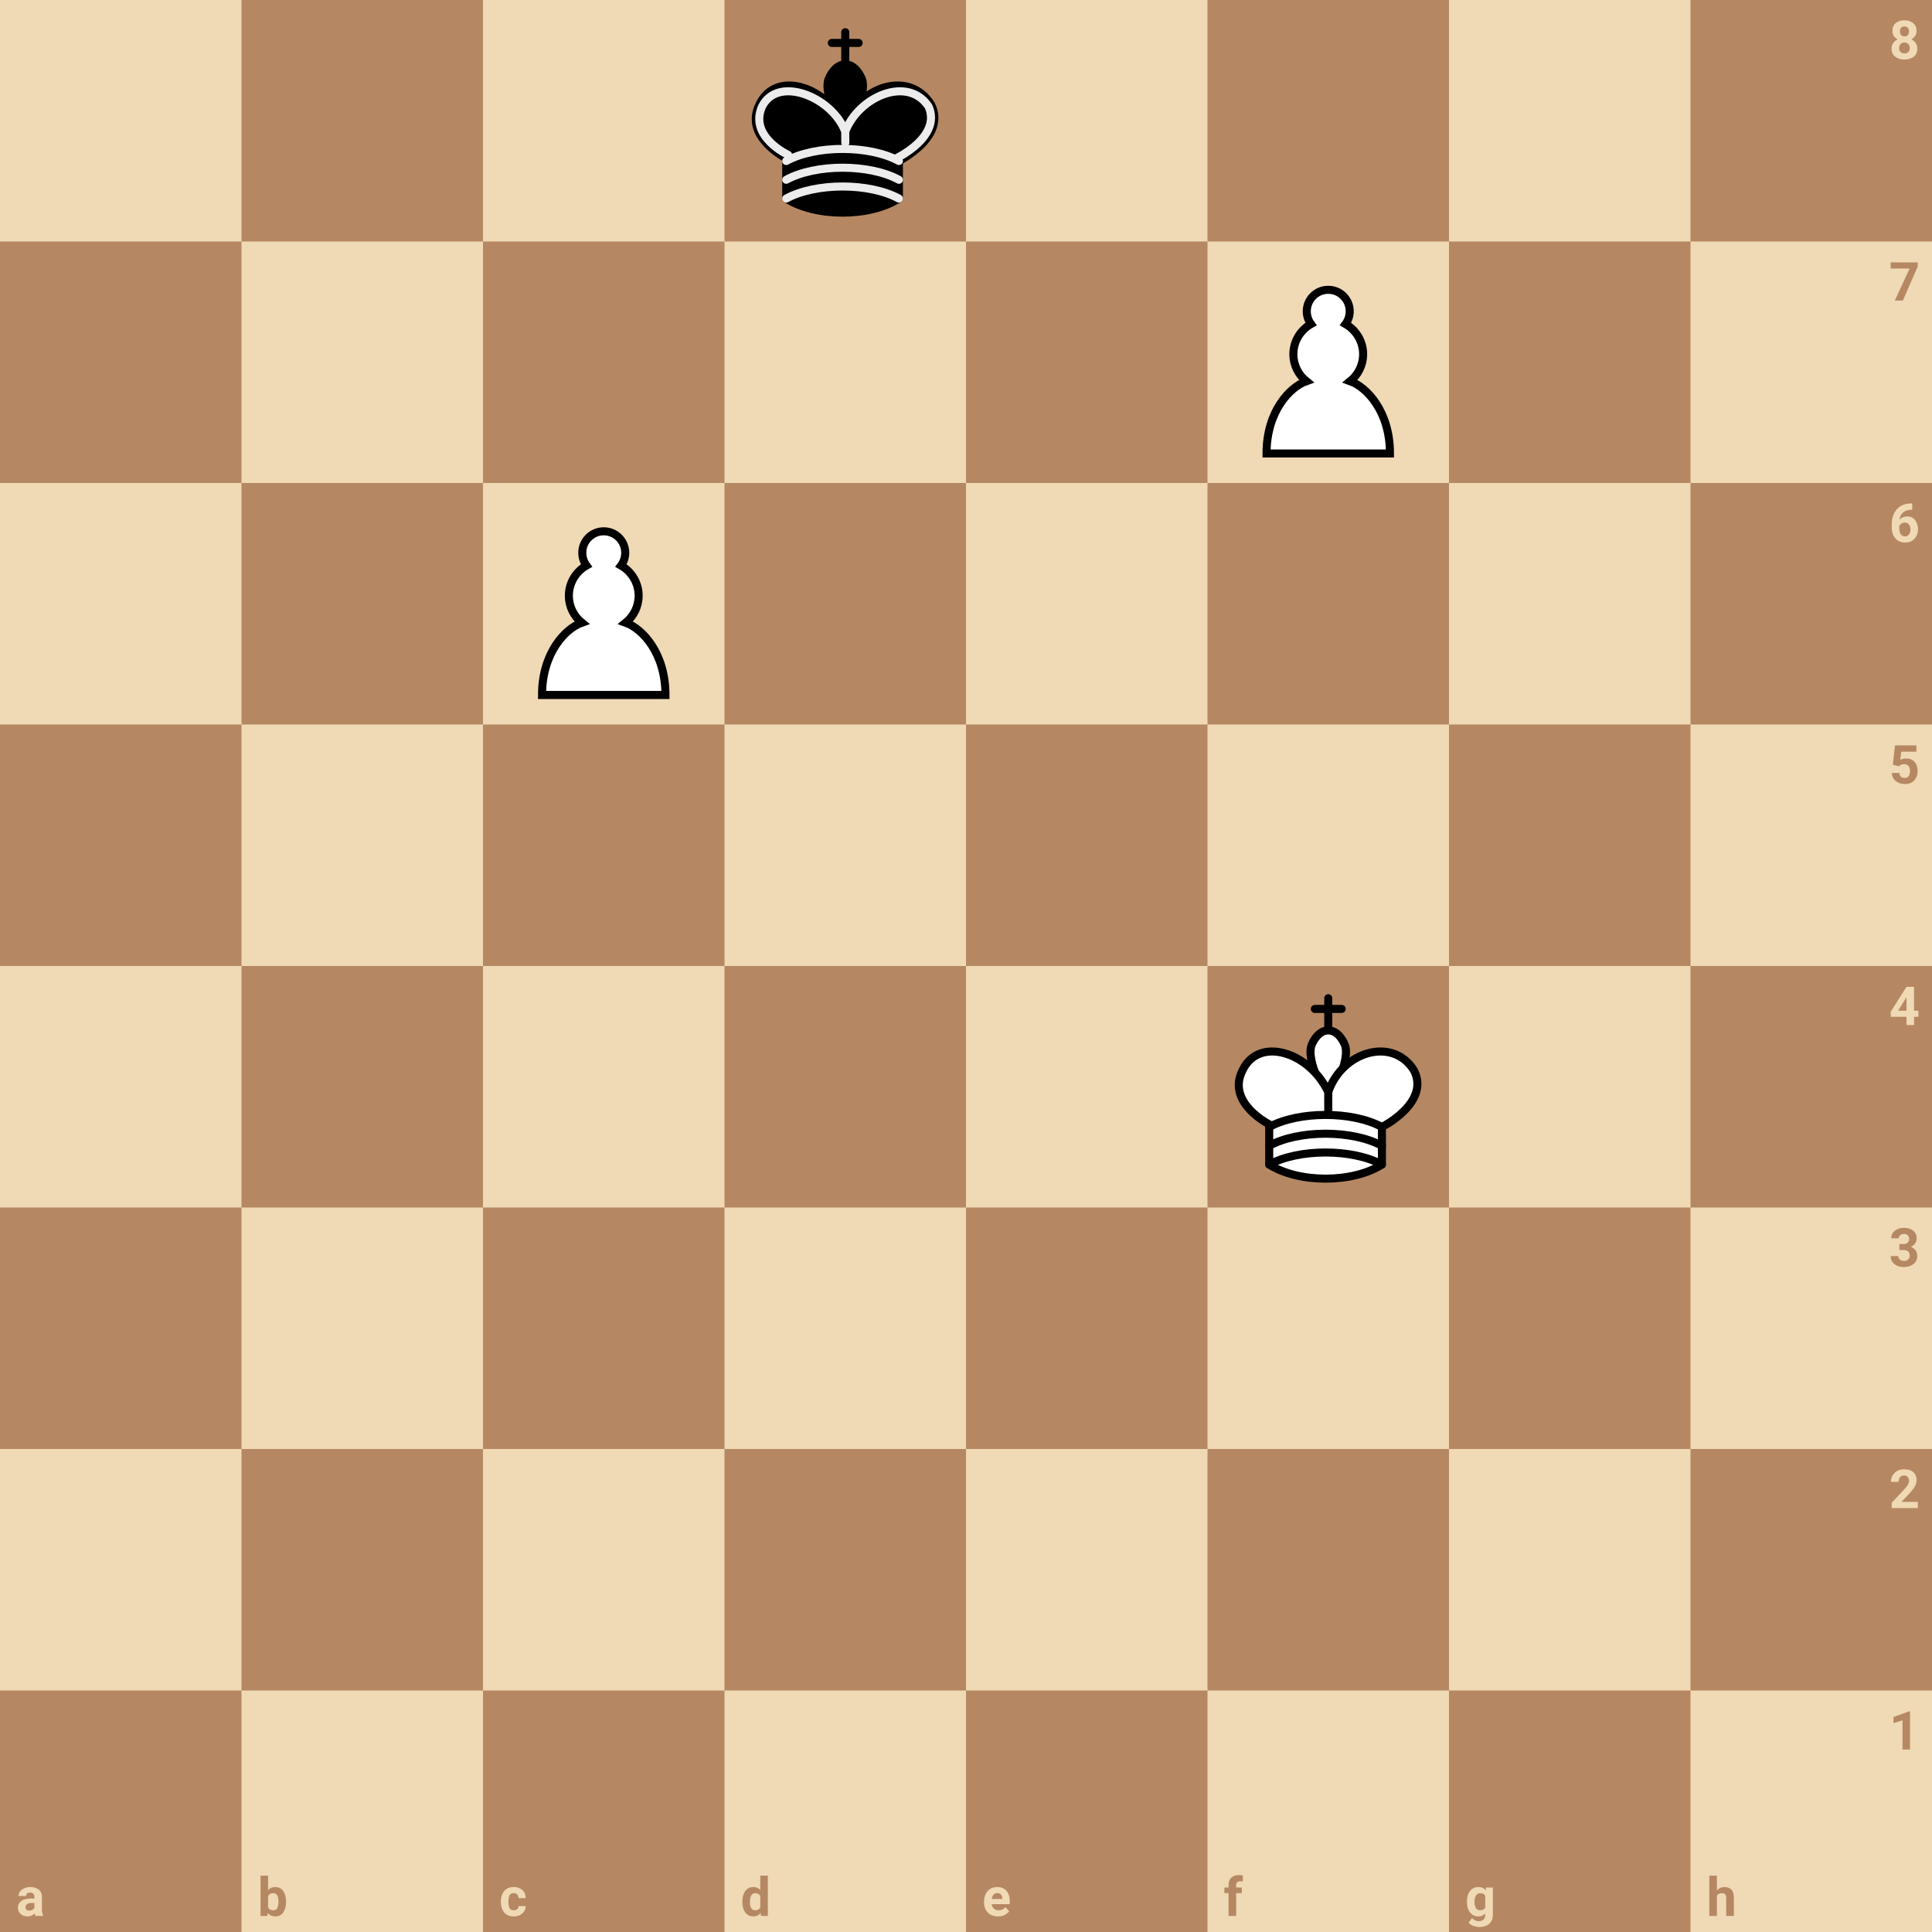
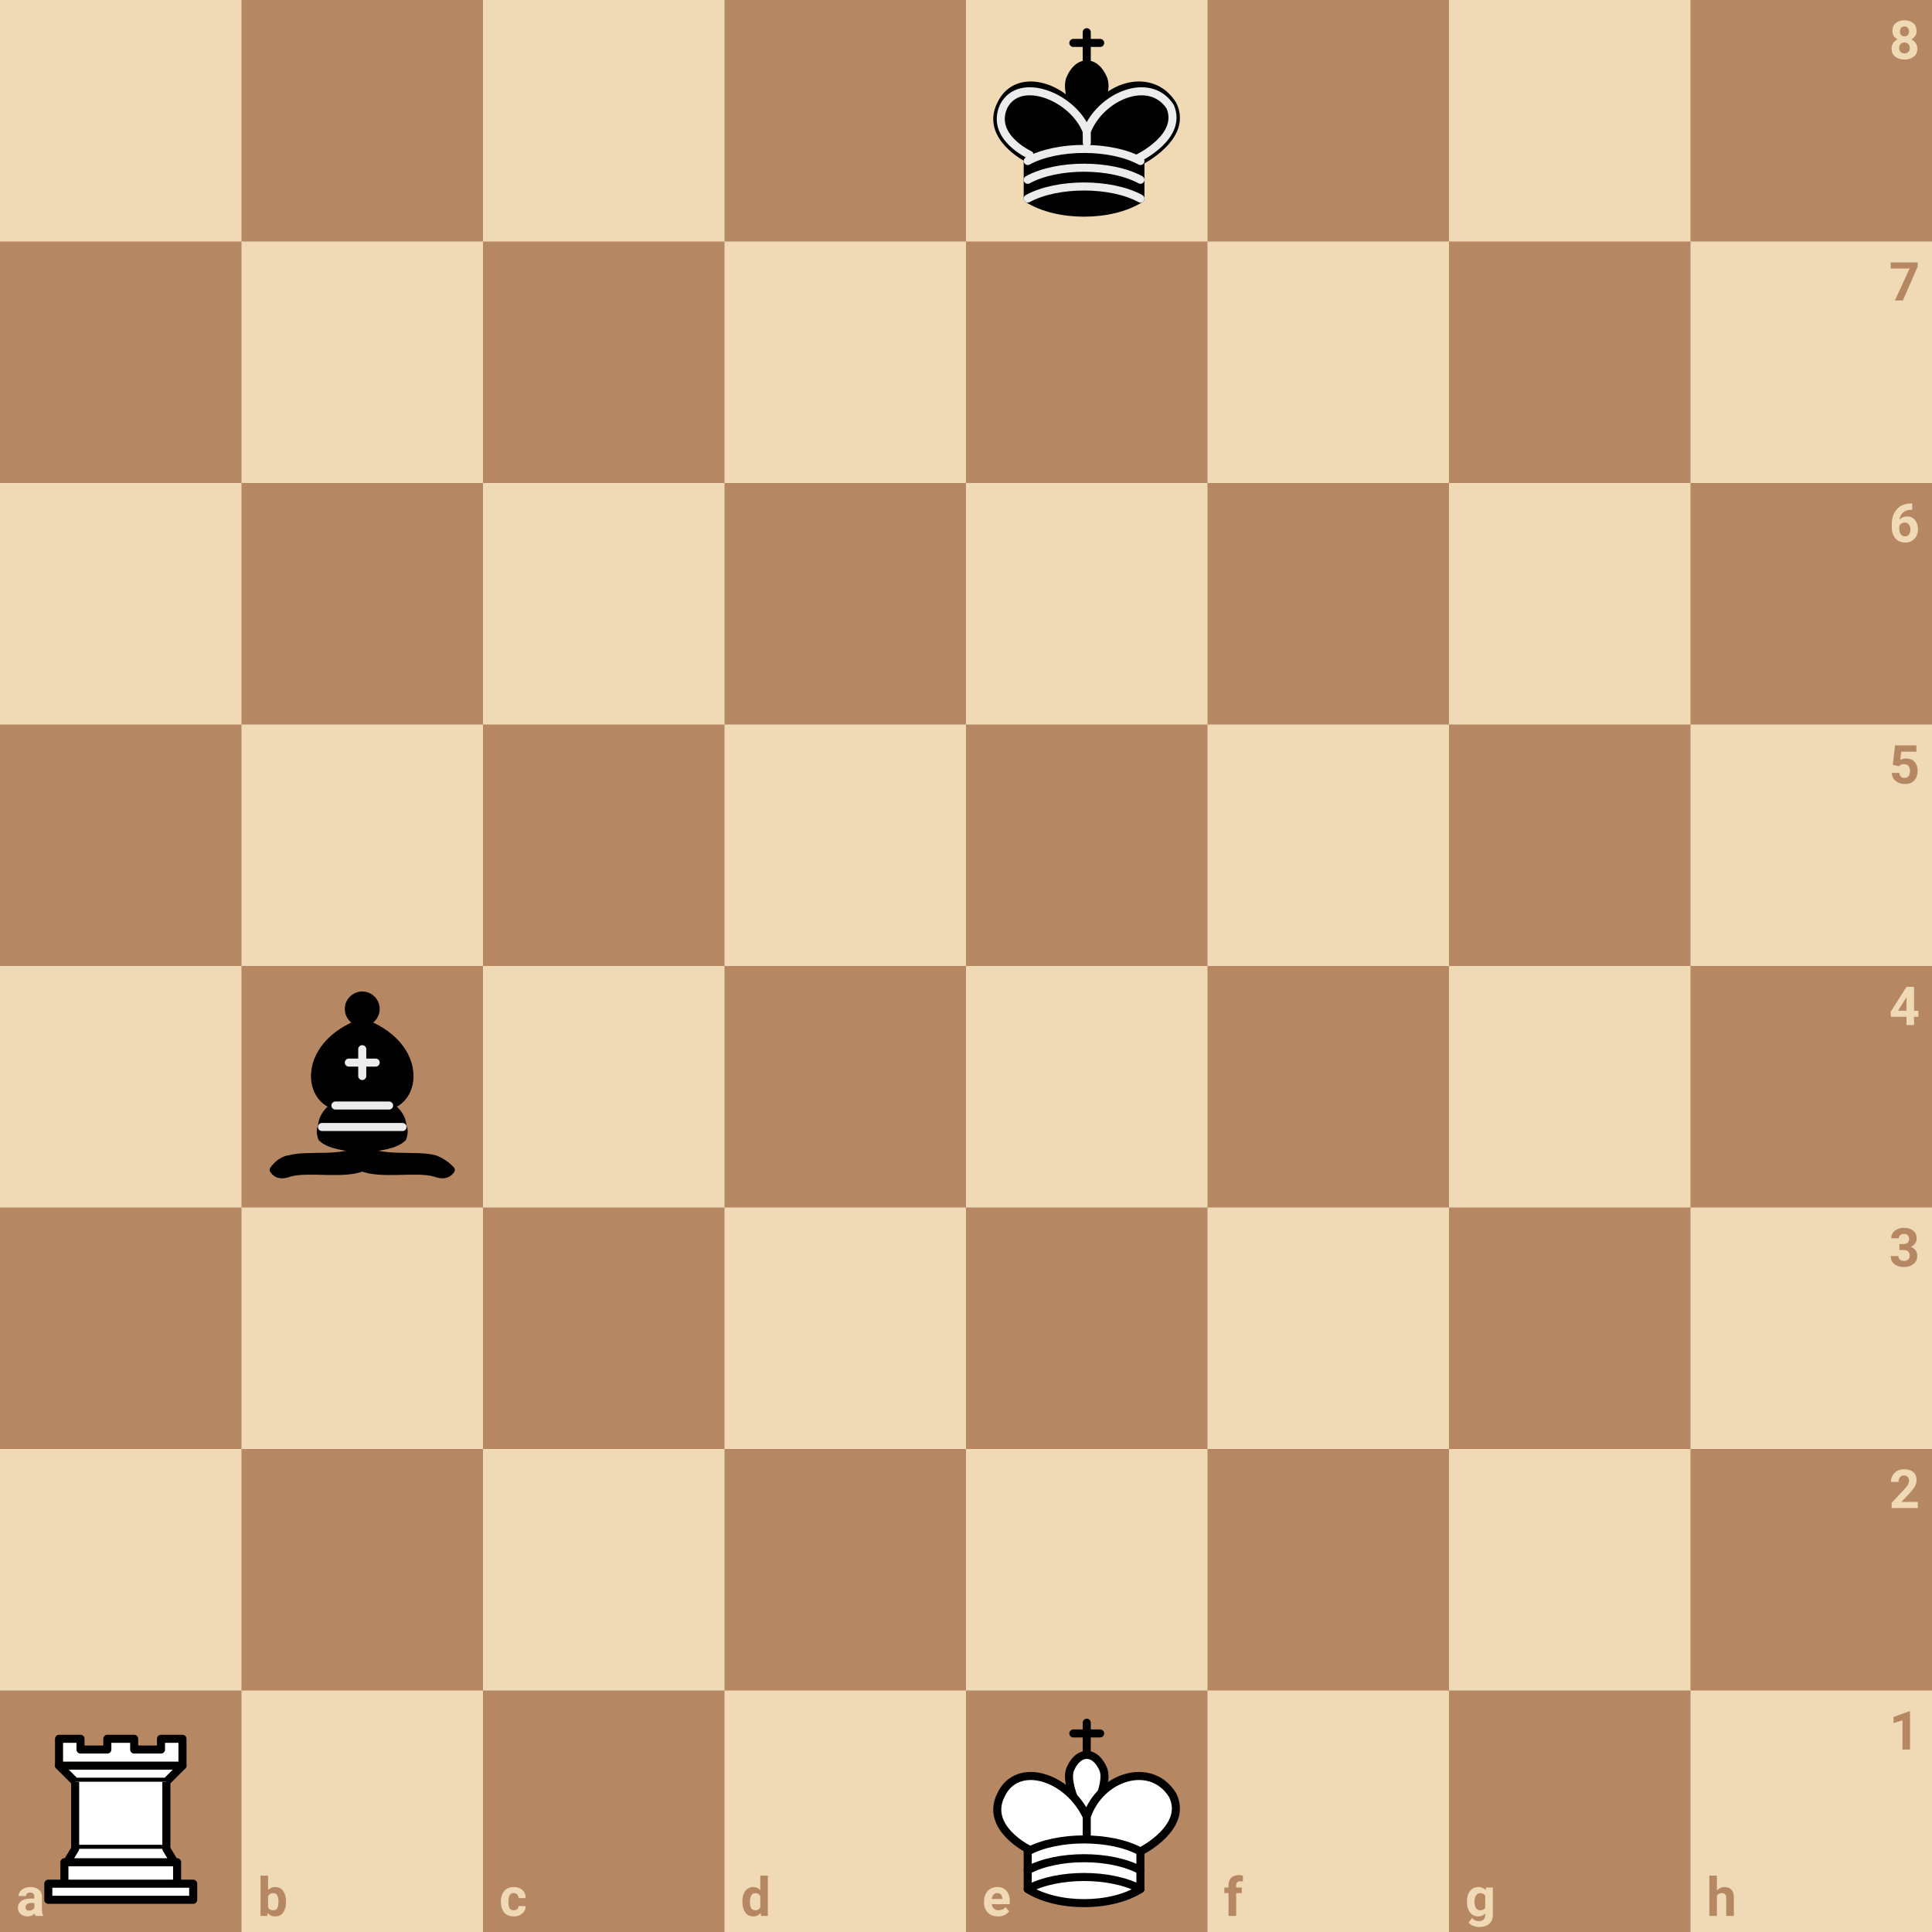
<svg xmlns="http://www.w3.org/2000/svg" viewBox="0 0 360 360" width="100%" height="100%">
  <defs>
    <g id="wP">
      <path d="M22.5 9c-2.21 0-4 1.79-4 4 0 .89.29 1.71.78 2.38C17.33 16.5 16 18.59 16 21c0 2.03.94 3.84 2.41 5.03-3 1.06-7.41 5.55-7.41 13.47h23c0-7.92-4.41-12.41-7.41-13.47 1.47-1.19 2.41-3 2.41-5.03 0-2.41-1.33-4.5-3.28-5.62.49-.67.78-1.49.78-2.38 0-2.21-1.79-4-4-4z" fill="#fff" stroke="#000" stroke-width="1.5" stroke-linecap="round" />
    </g>
    <g id="wN" fill="none" fill-rule="evenodd" stroke="#000" stroke-width="1.5" stroke-linecap="round" stroke-linejoin="round">
      <path d="M22 10c10.5 1 16.5 8 16 29H15c0-9 10-6.5 8-21" fill="#fff" />
      <path d="M24 18c.38 2.91-5.55 7.37-8 9-3 2-2.82 4.34-5 4-1.042-.94 1.41-3.04 0-3-1 0 .19 1.23-1 2-1 0-4.003 1-4-4 0-2 6-12 6-12s1.89-1.9 2-3.5c-.73-.994-.5-2-.5-3 1-1 3 2.5 3 2.5h2s.78-1.992 2.5-3c1 0 1 3 1 3" fill="#fff" />
      <path d="M9.5 25.5a.5.5 0 1 1-1 0 .5.5 0 1 1 1 0zm5.433-9.75a.5 1.5 30 1 1-.866-.5.5 1.5 30 1 1 .866.5z" fill="#000" />
    </g>
    <g id="wB" fill="none" fill-rule="evenodd" stroke="#000" stroke-width="1.5" stroke-linecap="round" stroke-linejoin="round">
      <g fill="#fff" stroke-linecap="butt">
        <path d="M9 36c3.39-.97 10.11.43 13.5-2 3.39 2.43 10.11 1.03 13.5 2 0 0 1.65.54 3 2-.68.97-1.65.99-3 .5-3.39-.97-10.11.46-13.5-1-3.39 1.46-10.11.03-13.5 1-1.354.49-2.323.47-3-.5 1.354-1.94 3-2 3-2z" />
        <path d="M15 32c2.5 2.5 12.5 2.5 15 0 .5-1.5 0-2 0-2 0-2.5-2.5-4-2.5-4 5.5-1.5 6-11.5-5-15.5-11 4-10.5 14-5 15.5 0 0-2.5 1.5-2.5 4 0 0-.5.5 0 2z" />
        <path d="M25 8a2.5 2.5 0 1 1-5 0 2.5 2.5 0 1 1 5 0z" />
      </g>
      <path d="M17.5 26h10M15 30h15m-7.5-14.5v5M20 18h5" stroke-linejoin="miter" />
    </g>
    <g id="wR" fill="#fff" fill-rule="evenodd" stroke="#000" stroke-width="1.5" stroke-linecap="round" stroke-linejoin="round">
      <path d="M9 39h27v-3H9v3zm3-3v-4h21v4H12zm-1-22V9h4v2h5V9h5v2h5V9h4v5" stroke-linecap="butt" />
      <path d="M34 14l-3 3H14l-3-3" />
      <path d="M31 17v12.5H14V17" stroke-linecap="butt" stroke-linejoin="miter" />
      <path d="M31 29.5l1.5 2.5h-20l1.5-2.5" />
      <path d="M11 14h23" fill="none" stroke-linejoin="miter" />
    </g>
    <g id="wQ" fill="#fff" fill-rule="evenodd" stroke="#000" stroke-width="1.5" stroke-linecap="round" stroke-linejoin="round">
      <path d="M8 12a2 2 0 1 1-4 0 2 2 0 1 1 4 0zm16.5-4.5a2 2 0 1 1-4 0 2 2 0 1 1 4 0zM41 12a2 2 0 1 1-4 0 2 2 0 1 1 4 0zM16 8.5a2 2 0 1 1-4 0 2 2 0 1 1 4 0zM33 9a2 2 0 1 1-4 0 2 2 0 1 1 4 0z" />
      <path d="M9 26c8.5-1.5 21-1.5 27 0l2-12-7 11V11l-5.5 13.5-3-15-3 15-5.5-14V25L7 14l2 12z" stroke-linecap="butt" />
      <path d="M9 26c0 2 1.5 2 2.5 4 1 1.5 1 1 .5 3.5-1.5 1-1.5 2.5-1.5 2.5-1.5 1.5.5 2.5.5 2.5 6.5 1 16.5 1 23 0 0 0 1.5-1 0-2.5 0 0 .5-1.5-1-2.5-.5-2.5-.5-2 .5-3.5 1-2 2.5-2 2.5-4-8.5-1.5-18.5-1.5-27 0z" stroke-linecap="butt" />
      <path d="M11.5 30c3.5-1 18.5-1 22 0M12 33.5c6-1 15-1 21 0" fill="none" />
    </g>
    <g id="wK" fill="none" fill-rule="evenodd" stroke="#000" stroke-width="1.5" stroke-linecap="round" stroke-linejoin="round">
      <path d="M22.5 11.63V6M20 8h5" stroke-linejoin="miter" />
      <path d="M22.5 25s4.5-7.5 3-10.5c0 0-1-2.5-3-2.5s-3 2.5-3 2.5c-1.5 3 3 10.5 3 10.5" fill="#fff" stroke-linecap="butt" stroke-linejoin="miter" />
      <path d="M11.5 37c5.5 3.5 15.5 3.5 21 0v-7s9-4.5 6-10.5c-4-6.5-13.5-3.5-16 4V27v-3.5c-3.5-7.5-13-10.5-16-4-3 6 5 10 5 10V37z" fill="#fff" />
      <path d="M11.5 30c5.5-3 15.5-3 21 0m-21 3.5c5.5-3 15.5-3 21 0m-21 3.5c5.5-3 15.5-3 21 0" />
    </g>
    <g id="bP">
      <path d="M22.5 9c-2.21 0-4 1.79-4 4 0 .89.29 1.71.78 2.38C17.33 16.5 16 18.59 16 21c0 2.03.94 3.84 2.41 5.03-3 1.06-7.41 5.55-7.41 13.47h23c0-7.92-4.41-12.41-7.41-13.47 1.47-1.19 2.41-3 2.41-5.03 0-2.41-1.33-4.5-3.28-5.62.49-.67.78-1.49.78-2.38 0-2.21-1.79-4-4-4z" fill="#000" stroke="#000" stroke-width="1.5" stroke-linecap="round" />
    </g>
    <g id="bN" fill="none" fill-rule="evenodd" stroke="#000" stroke-width="1.5" stroke-linecap="round" stroke-linejoin="round">
      <path d="M22 10c10.5 1 16.5 8 16 29H15c0-9 10-6.5 8-21" fill="#000" />
      <path d="M24 18c.38 2.91-5.55 7.37-8 9-3 2-2.82 4.34-5 4-1.042-.94 1.41-3.04 0-3-1 0 .19 1.23-1 2-1 0-4.003 1-4-4 0-2 6-12 6-12s1.89-1.9 2-3.5c-.73-.994-.5-2-.5-3 1-1 3 2.5 3 2.5h2s.78-1.992 2.5-3c1 0 1 3 1 3" fill="#000" />
      <path d="M9.5 25.5a.5.5 0 1 1-1 0 .5.5 0 1 1 1 0zm5.433-9.75a.5 1.5 30 1 1-.866-.5.5 1.5 30 1 1 .866.5z" fill="#ececec" stroke="#ececec" />
      <path d="M24.55 10.4l-.45 1.45.5.15c3.15 1 5.65 2.49 7.9 6.75S35.75 29.06 35.25 39l-.05.5h2.25l.05-.5c.5-10.06-.88-16.85-3.25-21.34-2.37-4.49-5.79-6.64-9.19-7.16l-.51-.1z" fill="#ececec" stroke="none" />
    </g>
    <g id="bB" fill="none" fill-rule="evenodd" stroke="#000" stroke-width="1.5" stroke-linecap="round" stroke-linejoin="round">
      <g fill="#000" stroke-linecap="butt">
        <path d="M9 36c3.39-.97 10.11.43 13.5-2 3.39 2.43 10.11 1.03 13.5 2 0 0 1.65.54 3 2-.68.97-1.65.99-3 .5-3.39-.97-10.11.46-13.5-1-3.39 1.46-10.11.03-13.5 1-1.354.49-2.323.47-3-.5 1.354-1.94 3-2 3-2z" />
        <path d="M15 32c2.5 2.5 12.5 2.5 15 0 .5-1.5 0-2 0-2 0-2.5-2.5-4-2.5-4 5.5-1.5 6-11.5-5-15.5-11 4-10.5 14-5 15.5 0 0-2.5 1.5-2.5 4 0 0-.5.5 0 2z" />
        <path d="M25 8a2.5 2.5 0 1 1-5 0 2.5 2.5 0 1 1 5 0z" />
      </g>
      <path d="M17.5 26h10M15 30h15m-7.5-14.5v5M20 18h5" stroke="#ececec" stroke-linejoin="miter" />
    </g>
    <g id="bR" fill-rule="evenodd" stroke="#000" stroke-width="1.5" stroke-linecap="round" stroke-linejoin="round">
      <path d="M9 39h27v-3H9v3zm3.5-7l1.5-2.5h17l1.5 2.5h-20zm-.5 4v-4h21v4H12z" stroke-linecap="butt" fill="#000" />
      <path d="M14 29.5v-13h17v13H14z" stroke-linecap="butt" stroke-linejoin="miter" fill="#000" />
      <path d="M14 16.5L11 14h23l-3 2.5H14zM11 14V9h4v2h5V9h5v2h5V9h4v5H11z" stroke-linecap="butt" fill="#000" />
      <path d="M12 35.5h21m-20-4h19m-18-2h17m-17-13h17M11 14h23" fill="none" stroke="#ececec" stroke-width="1" stroke-linejoin="miter" />
    </g>
    <g id="bQ" fill-rule="evenodd" stroke="#000" stroke-width="1.5" stroke-linecap="round" stroke-linejoin="round">
      <g stroke="none" fill="#000">
        <circle cx="6" cy="12" r="2.75" />
        <circle cx="14" cy="9" r="2.75" />
        <circle cx="22.5" cy="8" r="2.75" />
        <circle cx="31" cy="9" r="2.75" />
        <circle cx="39" cy="12" r="2.75" />
      </g>
      <path d="M9 26c8.5-1.5 21-1.5 27 0l2.5-12.5L31 25l-.3-14.1-5.2 13.6-3-14.5-3 14.5-5.2-13.6L14 25 6.5 13.5 9 26z" stroke-linecap="butt" fill="#000" />
      <path d="M9 26c0 2 1.5 2 2.5 4 1 1.5 1 1 .5 3.5-1.5 1-1.5 2.5-1.5 2.5-1.5 1.5.5 2.5.5 2.5 6.5 1 16.5 1 23 0 0 0 1.5-1 0-2.5 0 0 .5-1.5-1-2.5-.5-2.5-.5-2 .5-3.5 1-2 2.5-2 2.5-4-8.5-1.5-18.5-1.5-27 0z" stroke-linecap="butt" fill="#000" />
      <path d="M11 38.5a35 35 1 0 0 23 0" fill="none" stroke-linecap="butt" />
      <path d="M11 29a35 35 1 0 1 23 0m-21.5 2.5h20m-21 3a35 35 1 0 0 22 0m-23 3a35 35 1 0 0 24 0" fill="none" stroke="#ececec" />
    </g>
    <g id="bK" fill="none" fill-rule="evenodd" stroke="#000" stroke-width="1.5" stroke-linecap="round" stroke-linejoin="round">
      <path d="M22.5 11.63V6" stroke-linejoin="miter" />
      <path d="M22.5 25s4.5-7.5 3-10.5c0 0-1-2.5-3-2.5s-3 2.5-3 2.5c-1.5 3 3 10.5 3 10.5" fill="#000" stroke-linecap="butt" stroke-linejoin="miter" />
      <path d="M11.5 37c5.5 3.5 15.5 3.5 21 0v-7s9-4.5 6-10.5c-4-6.5-13.5-3.5-16 4V27v-3.5c-3.5-7.5-13-10.5-16-4-3 6 5 10 5 10V37z" fill="#000" />
      <path d="M20 8h5" stroke-linejoin="miter" />
      <path d="M32 29.5s8.5-4 6.03-9.65C34.15 14 25 18 22.5 24.5l.01 2.1-.01-2.1C20 18 9.906 14 6.997 19.85c-2.497 5.65 4.853 9 4.853 9" stroke="#ececec" />
      <path d="M11.5 30c5.5-3 15.5-3 21 0m-21 3.5c5.5-3 15.5-3 21 0m-21 3.5c5.5-3 15.5-3 21 0" stroke="#ececec" />
    </g>
  </defs>
  <rect width="360" height="360" fill="#f0d9b5" />
  <g fill="#b58863">
    <rect x="45" y="0" width="45" height="45" />
    <rect x="135" y="0" width="45" height="45" />
    <rect x="225" y="0" width="45" height="45" />
    <rect x="315" y="0" width="45" height="45" />
    <rect x="0" y="45" width="45" height="45" />
    <rect x="90" y="45" width="45" height="45" />
    <rect x="180" y="45" width="45" height="45" />
    <rect x="270" y="45" width="45" height="45" />
    <rect x="45" y="90" width="45" height="45" />
    <rect x="135" y="90" width="45" height="45" />
    <rect x="225" y="90" width="45" height="45" />
    <rect x="315" y="90" width="45" height="45" />
    <rect x="0" y="135" width="45" height="45" />
    <rect x="90" y="135" width="45" height="45" />
    <rect x="180" y="135" width="45" height="45" />
    <rect x="270" y="135" width="45" height="45" />
    <rect x="45" y="180" width="45" height="45" />
    <rect x="135" y="180" width="45" height="45" />
    <rect x="225" y="180" width="45" height="45" />
    <rect x="315" y="180" width="45" height="45" />
    <rect x="0" y="225" width="45" height="45" />
    <rect x="90" y="225" width="45" height="45" />
    <rect x="180" y="225" width="45" height="45" />
    <rect x="270" y="225" width="45" height="45" />
    <rect x="45" y="270" width="45" height="45" />
    <rect x="135" y="270" width="45" height="45" />
    <rect x="225" y="270" width="45" height="45" />
    <rect x="315" y="270" width="45" height="45" />
    <rect x="0" y="315" width="45" height="45" />
    <rect x="90" y="315" width="45" height="45" />
    <rect x="180" y="315" width="45" height="45" />
    <rect x="270" y="315" width="45" height="45" />
  </g>
  <g font-family="-apple-system,BlinkMacSystemFont,'Segoe UI',Roboto,sans-serif" font-size="10" font-weight="bold">
    <text x="3" y="357" fill="#f0d9b5">a</text>
    <text x="48" y="357" fill="#b58863">b</text>
    <text x="93" y="357" fill="#f0d9b5">c</text>
    <text x="138" y="357" fill="#b58863">d</text>
    <text x="183" y="357" fill="#f0d9b5">e</text>
    <text x="228" y="357" fill="#b58863">f</text>
    <text x="273" y="357" fill="#f0d9b5">g</text>
    <text x="318" y="357" fill="#b58863">h</text>
    <text x="352" y="11" fill="#f0d9b5">8</text>
    <text x="352" y="56" fill="#b58863">7</text>
    <text x="352" y="101" fill="#f0d9b5">6</text>
    <text x="352" y="146" fill="#b58863">5</text>
    <text x="352" y="191" fill="#f0d9b5">4</text>
    <text x="352" y="236" fill="#b58863">3</text>
    <text x="352" y="281" fill="#f0d9b5">2</text>
    <text x="352" y="326" fill="#b58863">1</text>
  </g>
  <g>
-     <use href="#bK" x="135" y="0" />
-     <use href="#wP" x="225" y="45" />
-     <use href="#wP" x="90" y="90" />
-     <use href="#wK" x="225" y="180" />
+     <use href="#bK" x="180" y="0" />
+     <use href="#bB" x="45" y="180" />
+     <use href="#wR" x="0" y="315" />
+     <use href="#wK" x="180" y="315" />
  </g>
</svg>
